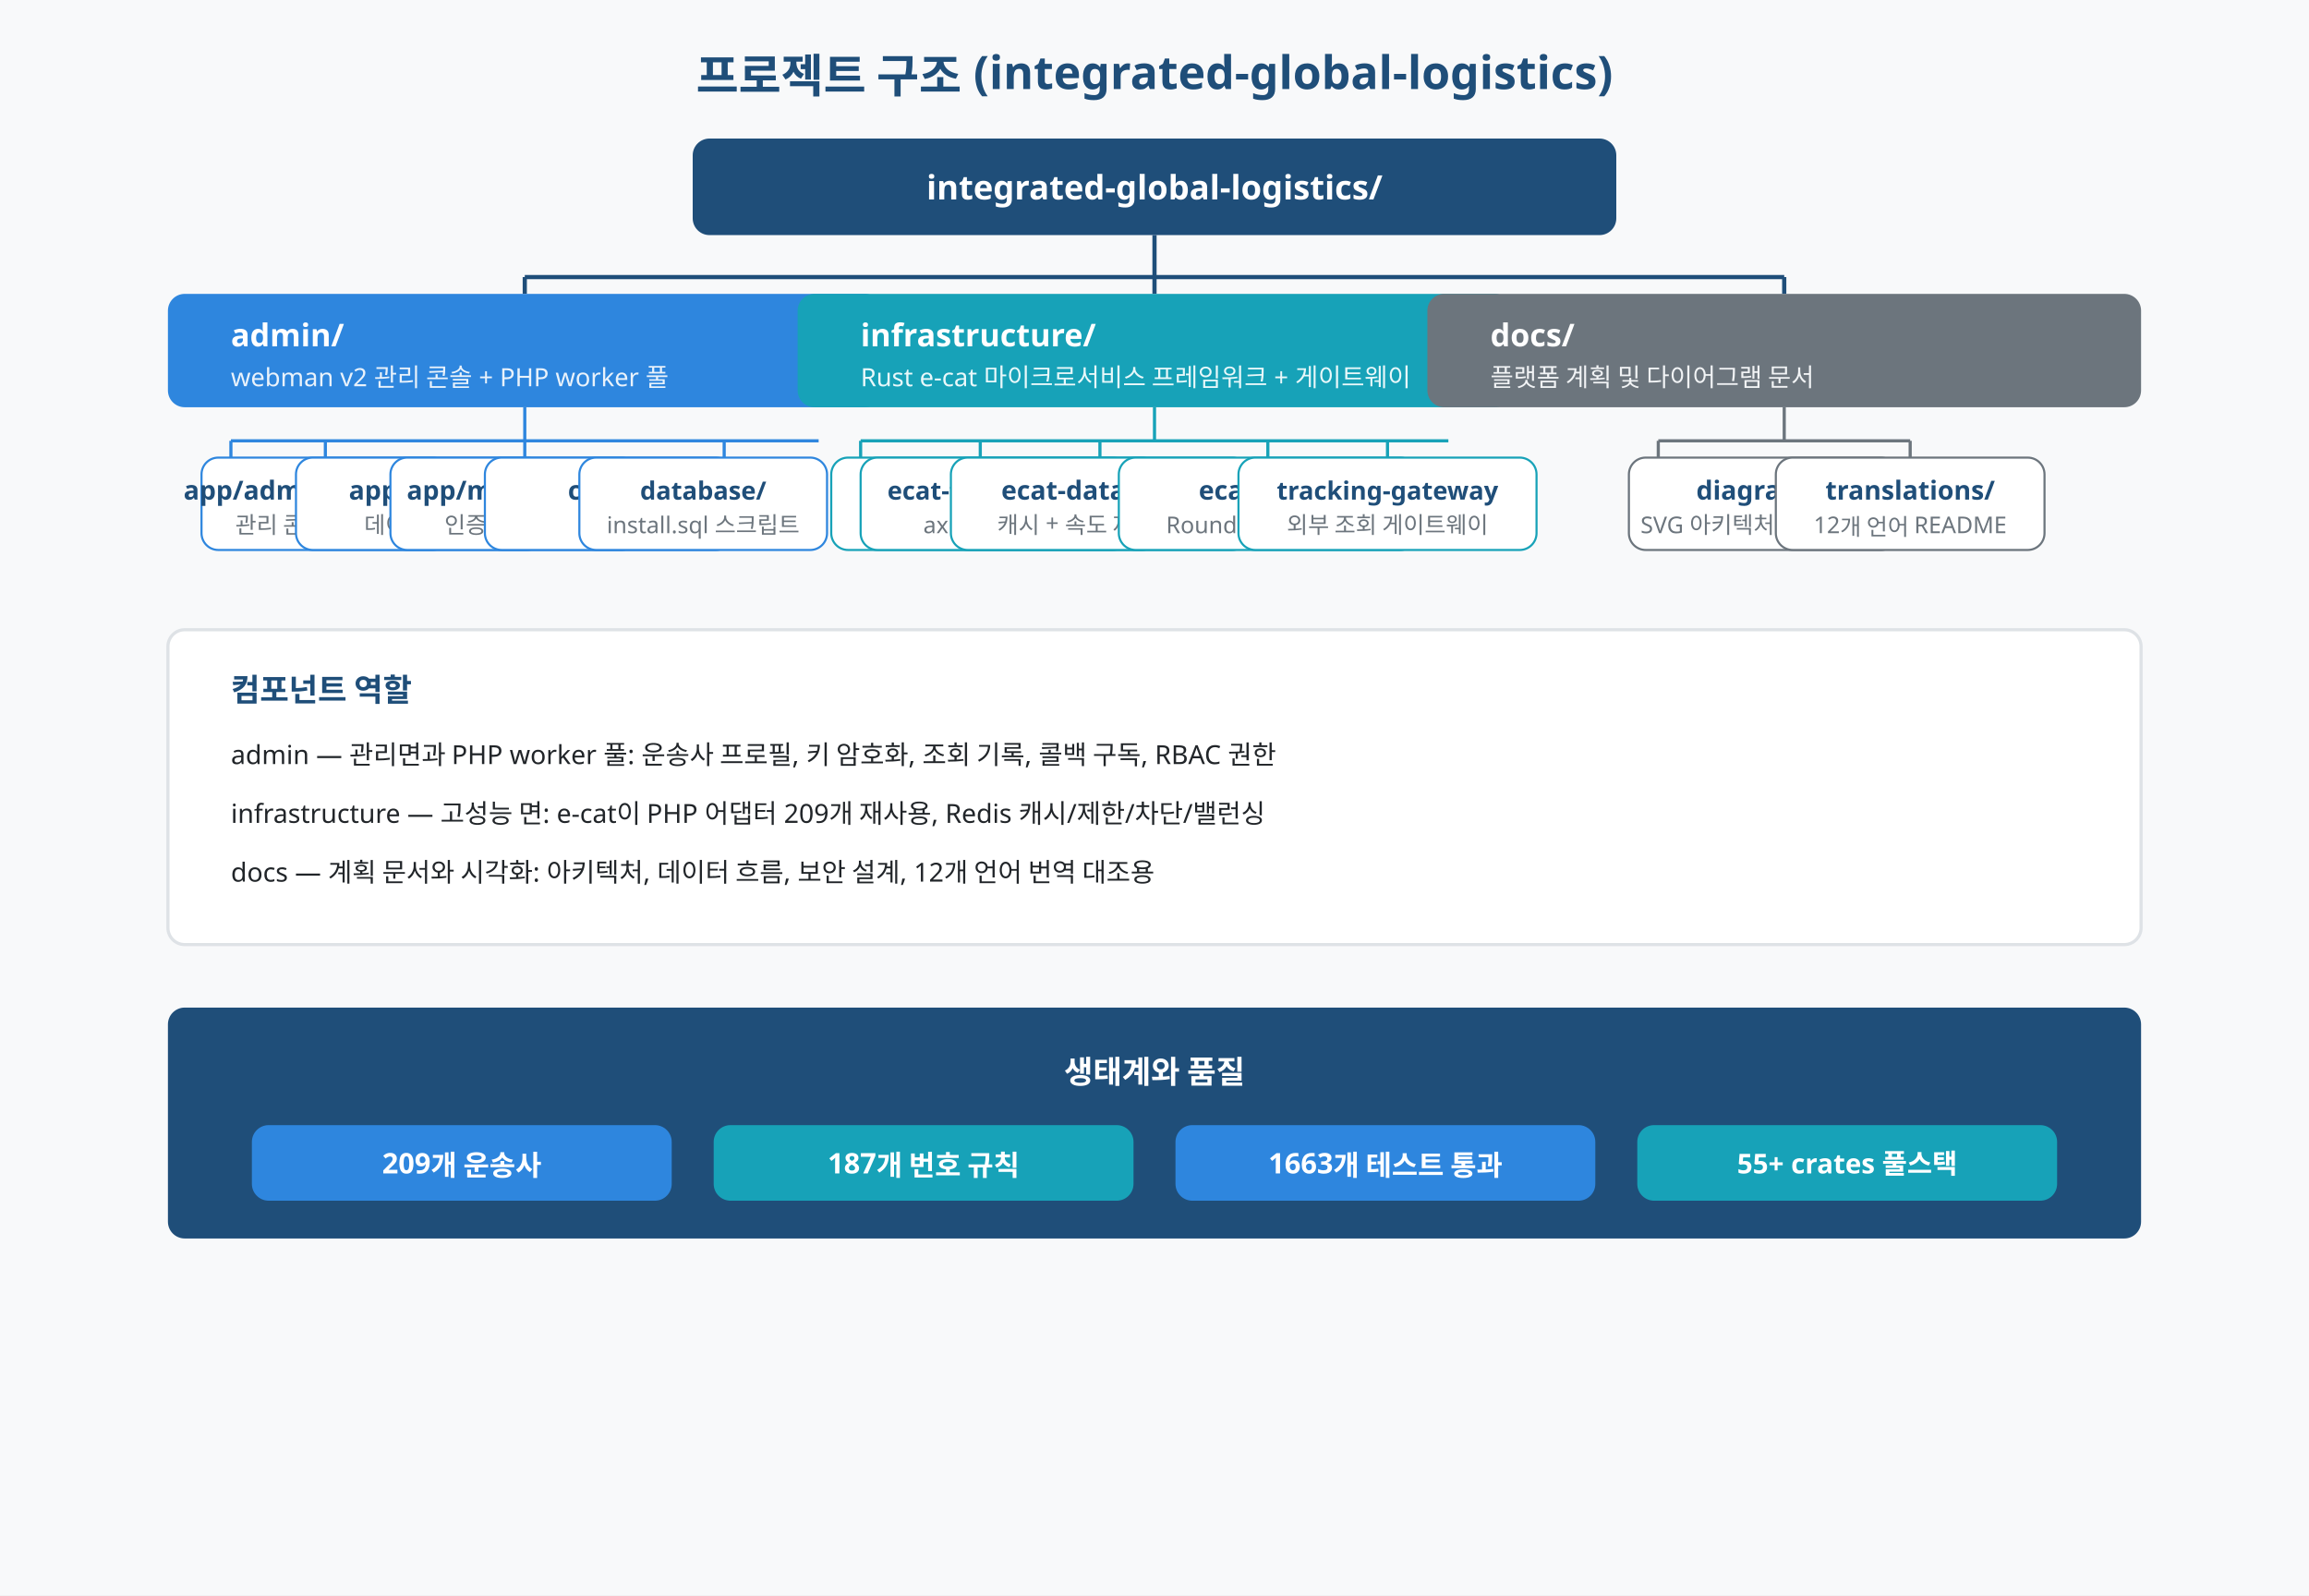
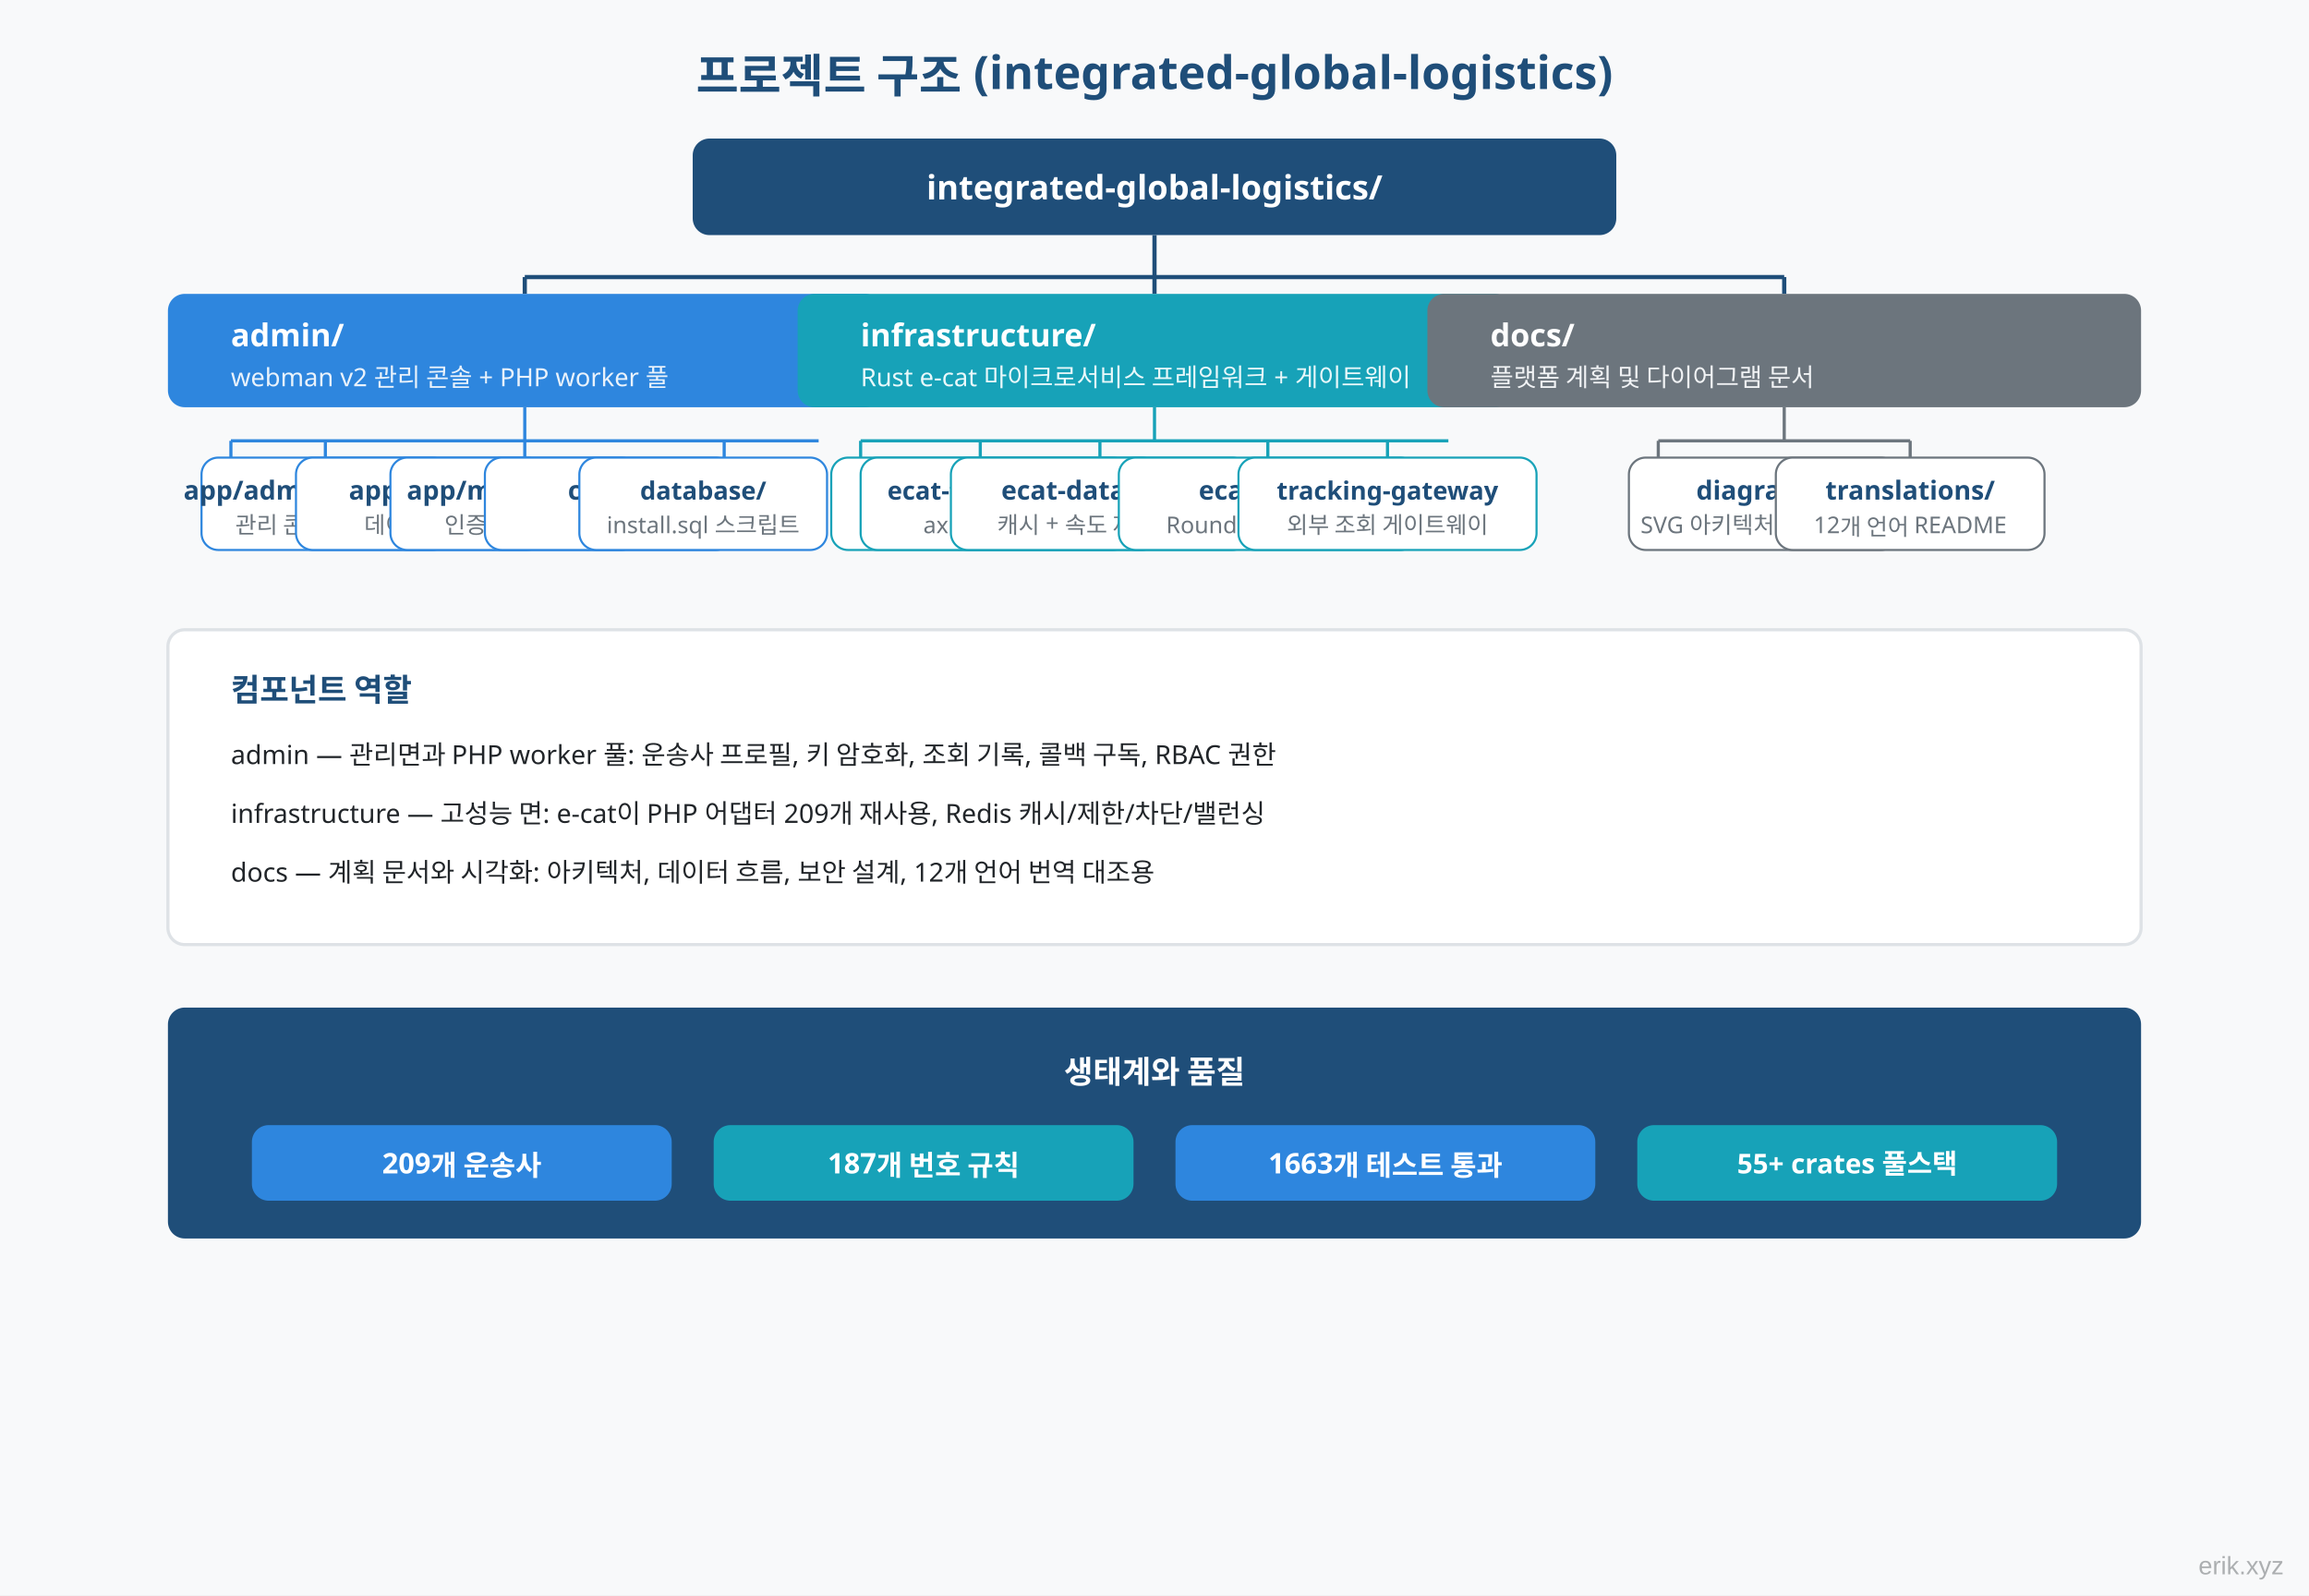
<svg xmlns="http://www.w3.org/2000/svg" viewBox="0 0 1100 760" font-family="'PingFang SC','Noto Sans SC','Microsoft YaHei',sans-serif">
  <defs>
    <marker id="arrow" viewBox="0 0 10 10" refX="9" refY="5" markerWidth="8" markerHeight="8" orient="auto-start-reverse">
      <path d="M0,0 L10,5 L0,10 z" fill="#1F4E79" />
    </marker>
  </defs>
  <rect x="0" y="0" width="1100" height="760" fill="#F8F9FA" />
  <text x="550" y="44" text-anchor="middle" font-size="22" font-weight="bold" fill="#1F4E79">프로젝트 구조 (integrated-global-logistics)</text>
  <rect x="330" y="66" width="440" height="46" rx="8" fill="#1F4E79" />
  <text x="550" y="95" text-anchor="middle" font-size="16" font-weight="bold" fill="#FFFFFF">integrated-global-logistics/</text>
  <line x1="550" y1="112" x2="550" y2="132" stroke="#1F4E79" stroke-width="2" />
  <line x1="250" y1="132" x2="850" y2="132" stroke="#1F4E79" stroke-width="2" />
  <line x1="250" y1="132" x2="250" y2="140" stroke="#1F4E79" stroke-width="2" />
  <line x1="550" y1="132" x2="550" y2="140" stroke="#1F4E79" stroke-width="2" />
  <line x1="850" y1="132" x2="850" y2="140" stroke="#1F4E79" stroke-width="2" />
  <rect x="80" y="140" width="340" height="54" rx="8" fill="#2E86DE" />
  <text x="110" y="165" font-size="15" font-weight="bold" fill="#FFFFFF">admin/</text>
  <text x="110" y="184" font-size="12" fill="#E9F2FB">webman v2 관리 콘솔 + PHP worker 풀</text>
  <line x1="250" y1="194" x2="250" y2="210" stroke="#2E86DE" stroke-width="1.5" />
  <line x1="110" y1="210" x2="390" y2="210" stroke="#2E86DE" stroke-width="1.5" />
  <line x1="110" y1="210" x2="110" y2="218" stroke="#2E86DE" stroke-width="1.5" />
  <line x1="155" y1="210" x2="155" y2="218" stroke="#2E86DE" stroke-width="1.5" />
  <line x1="250" y1="210" x2="250" y2="218" stroke="#2E86DE" stroke-width="1.5" />
  <line x1="345" y1="210" x2="345" y2="218" stroke="#2E86DE" stroke-width="1.5" />
  <rect x="96" y="218" width="118" height="44" rx="8" fill="#FFFFFF" stroke="#2E86DE" />
  <text x="155" y="238" text-anchor="middle" font-size="12.5" font-weight="bold" fill="#1F4E79">app/admin/controller</text>
  <text x="155" y="254" text-anchor="middle" font-size="11" fill="#6C757D">관리 콘솔 컨트롤러</text>
  <rect x="141" y="218" width="118" height="44" rx="8" fill="#FFFFFF" stroke="#2E86DE" />
  <text x="200" y="238" text-anchor="middle" font-size="12.5" font-weight="bold" fill="#1F4E79">app/model</text>
  <text x="200" y="254" text-anchor="middle" font-size="11" fill="#6C757D">데이터 모델</text>
  <rect x="186" y="218" width="118" height="44" rx="8" fill="#FFFFFF" stroke="#2E86DE" />
  <text x="245" y="238" text-anchor="middle" font-size="12.5" font-weight="bold" fill="#1F4E79">app/middleware</text>
  <text x="245" y="254" text-anchor="middle" font-size="11" fill="#6C757D">인증·한도·감사</text>
  <rect x="231" y="218" width="118" height="44" rx="8" fill="#FFFFFF" stroke="#2E86DE" />
  <text x="290" y="238" text-anchor="middle" font-size="12.5" font-weight="bold" fill="#1F4E79">config</text>
  <text x="290" y="254" text-anchor="middle" font-size="11" fill="#6C757D">설정</text>
  <rect x="276" y="218" width="118" height="44" rx="8" fill="#FFFFFF" stroke="#2E86DE" />
  <text x="335" y="238" text-anchor="middle" font-size="12" font-weight="bold" fill="#1F4E79">database/</text>
  <text x="335" y="254" text-anchor="middle" font-size="11" fill="#6C757D">install.sql 스크립트</text>
  <rect x="380" y="140" width="340" height="54" rx="8" fill="#17A2B8" />
  <text x="410" y="165" font-size="15" font-weight="bold" fill="#FFFFFF">infrastructure/</text>
  <text x="410" y="184" font-size="12" fill="#E8F8FA">Rust e-cat 마이크로서비스 프레임워크 + 게이트웨이</text>
  <line x1="550" y1="194" x2="550" y2="210" stroke="#17A2B8" stroke-width="1.5" />
  <line x1="410" y1="210" x2="690" y2="210" stroke="#17A2B8" stroke-width="1.5" />
  <line x1="410" y1="210" x2="410" y2="218" stroke="#17A2B8" stroke-width="1.5" />
  <line x1="467" y1="210" x2="467" y2="218" stroke="#17A2B8" stroke-width="1.5" />
  <line x1="524" y1="210" x2="524" y2="218" stroke="#17A2B8" stroke-width="1.5" />
  <line x1="604" y1="210" x2="604" y2="218" stroke="#17A2B8" stroke-width="1.5" />
  <line x1="661" y1="210" x2="661" y2="218" stroke="#17A2B8" stroke-width="1.5" />
  <rect x="396" y="218" width="142" height="44" rx="8" fill="#FFFFFF" stroke="#17A2B8" />
  <text x="467" y="238" text-anchor="middle" font-size="12.5" font-weight="bold" fill="#1F4E79">ecat</text>
  <text x="467" y="254" text-anchor="middle" font-size="11" fill="#6C757D">애그리게이트 crate</text>
  <rect x="410" y="218" width="142" height="44" rx="8" fill="#FFFFFF" stroke="#17A2B8" />
  <text x="481" y="238" text-anchor="middle" font-size="12" font-weight="bold" fill="#1F4E79">ecat-transport-http</text>
  <text x="481" y="254" text-anchor="middle" font-size="11" fill="#6C757D">axum HTTP 전송</text>
  <rect x="453" y="218" width="142" height="44" rx="8" fill="#FFFFFF" stroke="#17A2B8" />
  <text x="524" y="238" text-anchor="middle" font-size="12.5" font-weight="bold" fill="#1F4E79">ecat-data-redis</text>
  <text x="524" y="254" text-anchor="middle" font-size="11" fill="#6C757D">캐시 + 속도 제한 저장</text>
  <rect x="533" y="218" width="142" height="44" rx="8" fill="#FFFFFF" stroke="#17A2B8" />
  <text x="604" y="238" text-anchor="middle" font-size="12.5" font-weight="bold" fill="#1F4E79">ecat-client</text>
  <text x="604" y="254" text-anchor="middle" font-size="11" fill="#6C757D">RoundRobin 밸런싱</text>
  <rect x="590" y="218" width="142" height="44" rx="8" fill="#FFFFFF" stroke="#17A2B8" />
  <text x="661" y="238" text-anchor="middle" font-size="12" font-weight="bold" fill="#1F4E79">tracking-gateway</text>
  <text x="661" y="254" text-anchor="middle" font-size="11" fill="#6C757D">외부 조회 게이트웨이</text>
  <rect x="680" y="140" width="340" height="54" rx="8" fill="#6C757D" />
  <text x="710" y="165" font-size="15" font-weight="bold" fill="#FFFFFF">docs/</text>
  <text x="710" y="184" font-size="12" fill="#F1F3F5">플랫폼 계획 및 다이어그램 문서</text>
  <line x1="850" y1="194" x2="850" y2="210" stroke="#6C757D" stroke-width="1.5" />
  <line x1="790" y1="210" x2="910" y2="210" stroke="#6C757D" stroke-width="1.5" />
  <line x1="790" y1="210" x2="790" y2="218" stroke="#6C757D" stroke-width="1.5" />
  <line x1="910" y1="210" x2="910" y2="218" stroke="#6C757D" stroke-width="1.5" />
  <rect x="776" y="218" width="128" height="44" rx="8" fill="#FFFFFF" stroke="#6C757D" />
  <text x="840" y="238" text-anchor="middle" font-size="12.5" font-weight="bold" fill="#1F4E79">diagrams/</text>
  <text x="840" y="254" text-anchor="middle" font-size="11" fill="#6C757D">SVG 아키텍처 다이어그램</text>
  <rect x="846" y="218" width="128" height="44" rx="8" fill="#FFFFFF" stroke="#6C757D" />
  <text x="910" y="238" text-anchor="middle" font-size="12.5" font-weight="bold" fill="#1F4E79">translations/</text>
  <text x="910" y="254" text-anchor="middle" font-size="11" fill="#6C757D">12개 언어 README</text>
  <rect x="80" y="300" width="940" height="150" rx="8" fill="#FFFFFF" stroke="#DEE2E6" stroke-width="1.5" />
  <text x="110" y="334" font-size="15" font-weight="bold" fill="#1F4E79">컴포넌트 역할</text>
  <text x="110" y="364" font-size="12.5" fill="#212529">admin — 관리면과 PHP worker 풀: 운송사 프로필, 키 암호화, 조회 기록, 콜백 구독, RBAC 권한</text>
  <text x="110" y="392" font-size="12.5" fill="#212529">infrastructure — 고성능 면: e-cat이 PHP 어댑터 209개 재사용, Redis 캐시/제한/차단/밸런싱</text>
  <text x="110" y="420" font-size="12.5" fill="#212529">docs — 계획 문서와 시각화: 아키텍처, 데이터 흐름, 보안 설계, 12개 언어 번역 대조용</text>
  <rect x="80" y="480" width="940" height="110" rx="8" fill="#1F4E79" />
  <text x="550" y="516" text-anchor="middle" font-size="15" font-weight="bold" fill="#FFFFFF">생태계와 품질</text>
  <g font-size="13" fill="#FFFFFF" text-anchor="middle">
    <rect x="120" y="536" width="200" height="36" rx="8" fill="#2E86DE" />
    <text x="220" y="559" font-size="13.5" font-weight="bold">209개 운송사</text>
    <rect x="340" y="536" width="200" height="36" rx="8" fill="#17A2B8" />
    <text x="440" y="559" font-size="13.5" font-weight="bold">187개 번호 규칙</text>
    <rect x="560" y="536" width="200" height="36" rx="8" fill="#2E86DE" />
    <text x="660" y="559" font-size="13.5" font-weight="bold">1663개 테스트 통과</text>
    <rect x="780" y="536" width="200" height="36" rx="8" fill="#17A2B8" />
    <text x="880" y="559" font-size="13" font-weight="bold">55+ crates 풀스택</text>
  </g>
+   <text x="1088" y="750" fill="rgba(33,37,41,0.35)" font-size="12" font-family="Arial, sans-serif" text-anchor="end">erik.xyz</text>
</svg>
